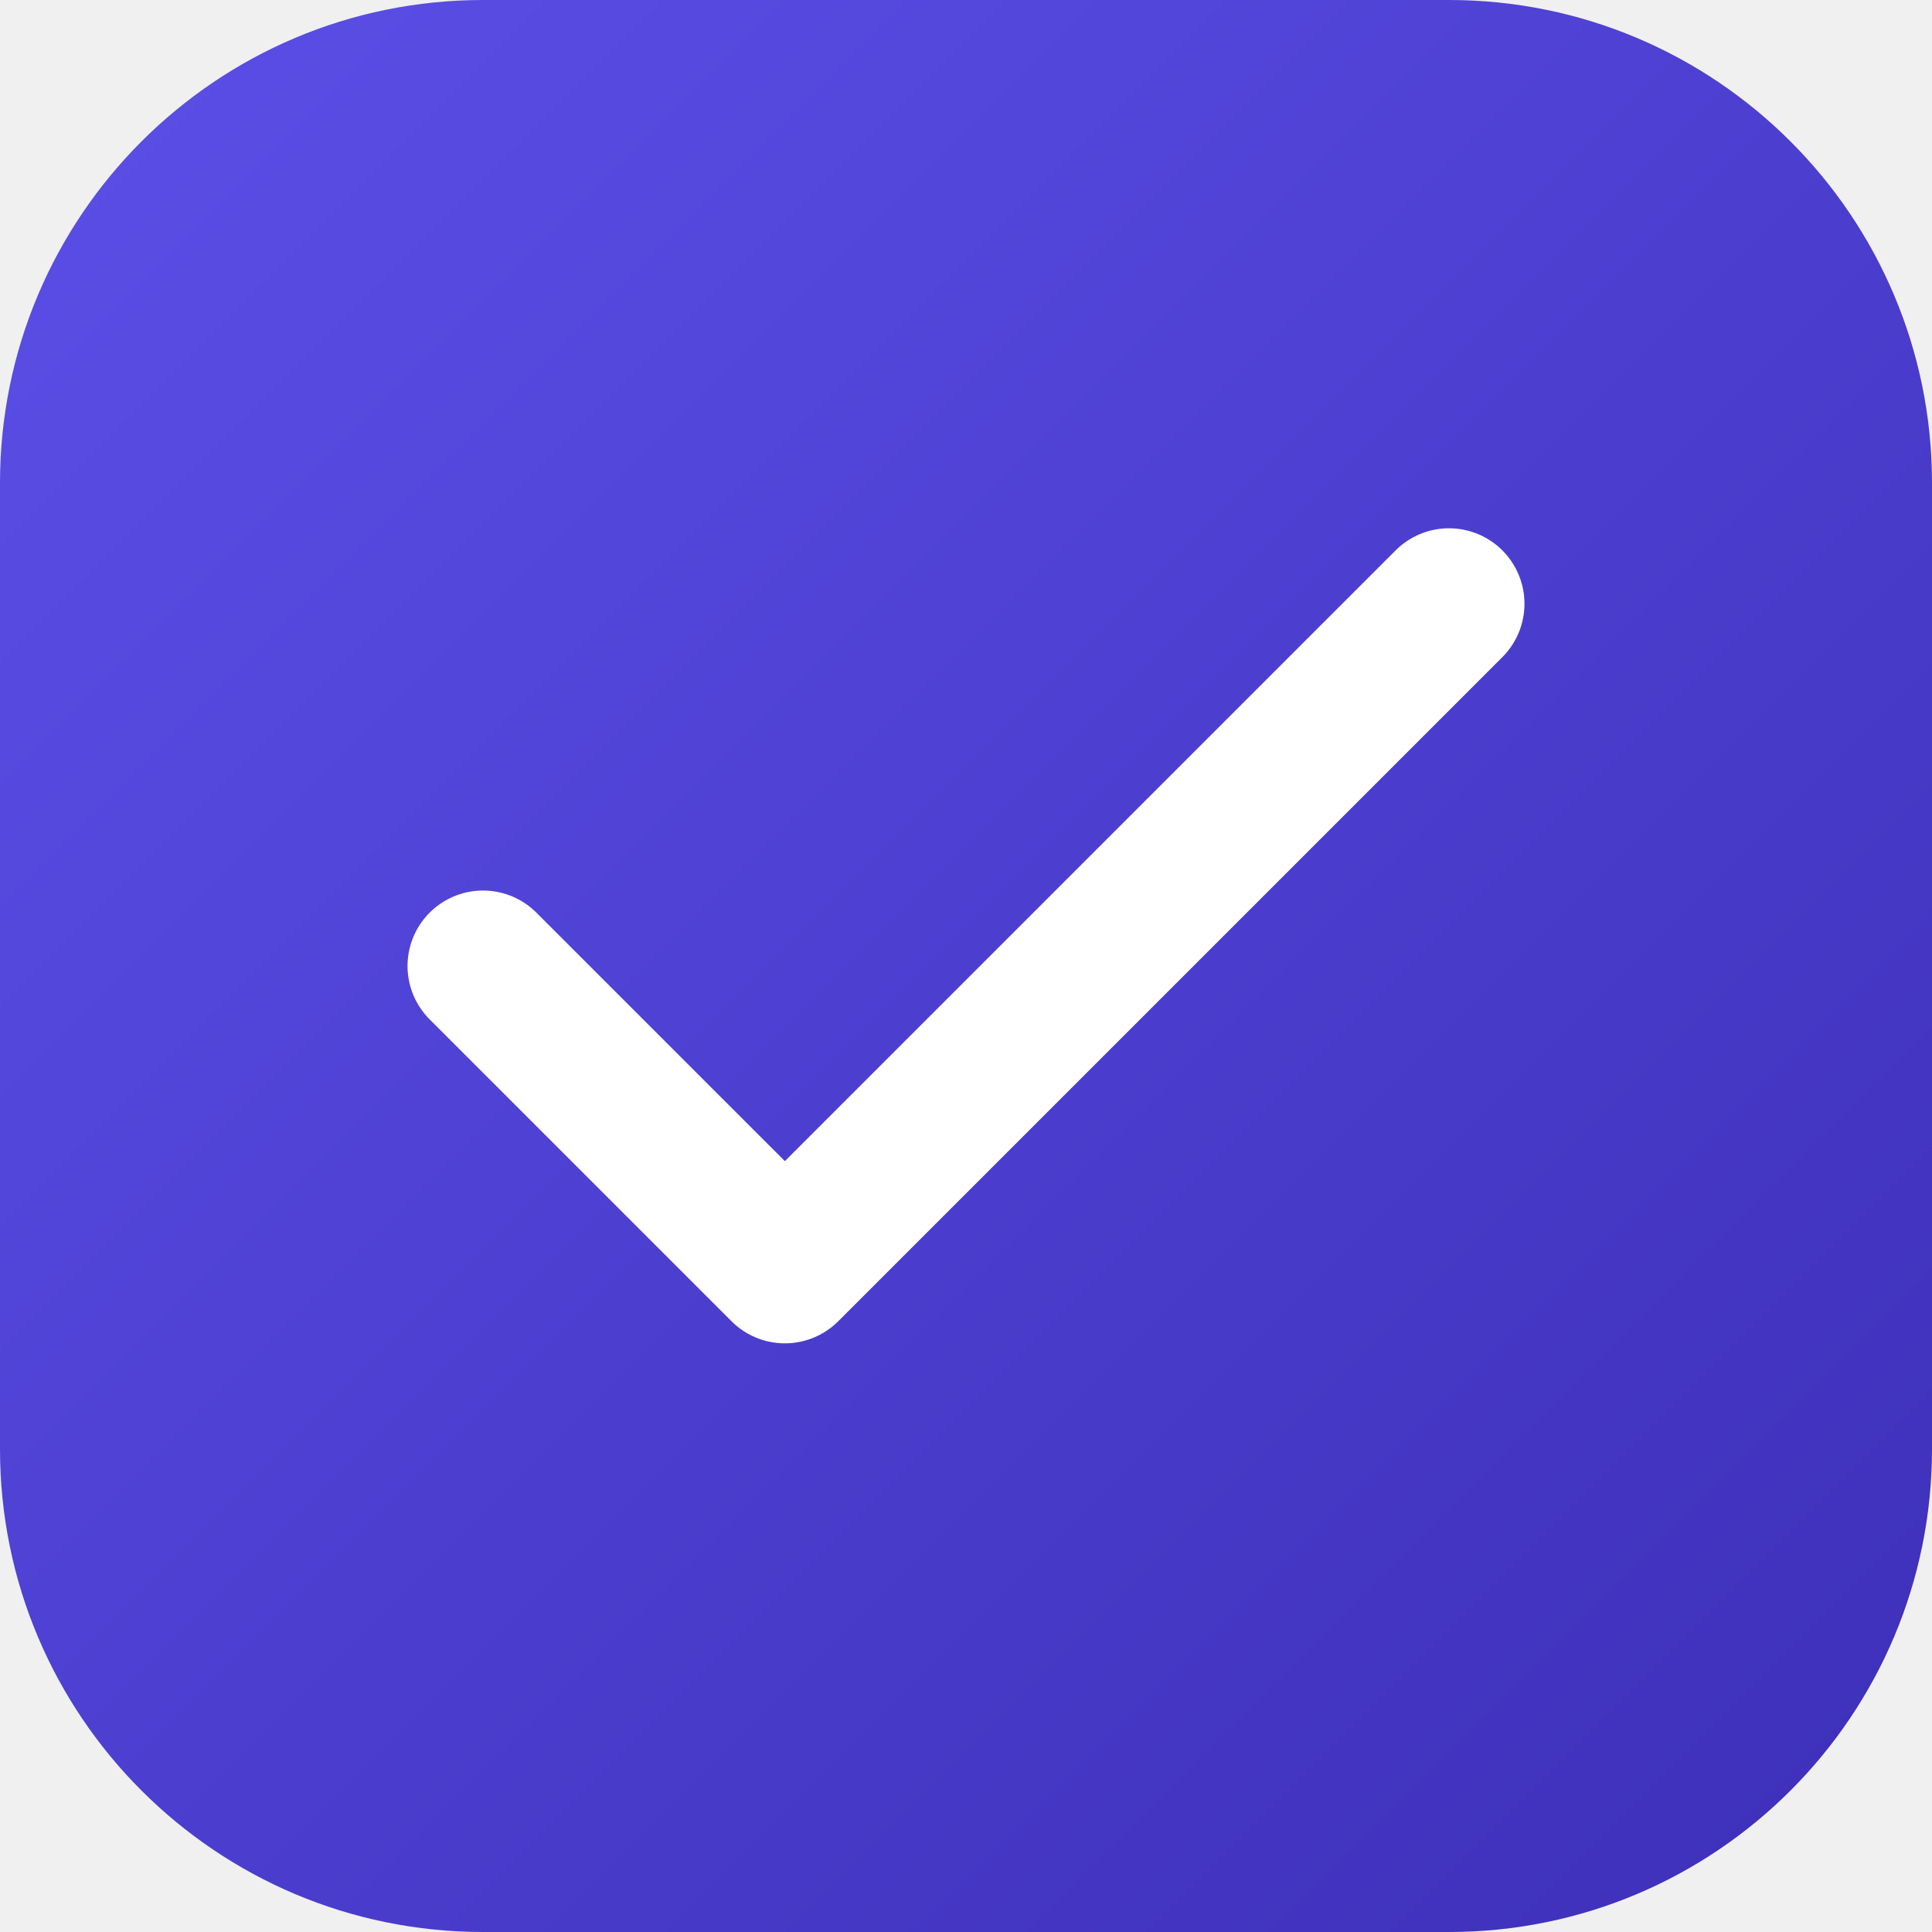
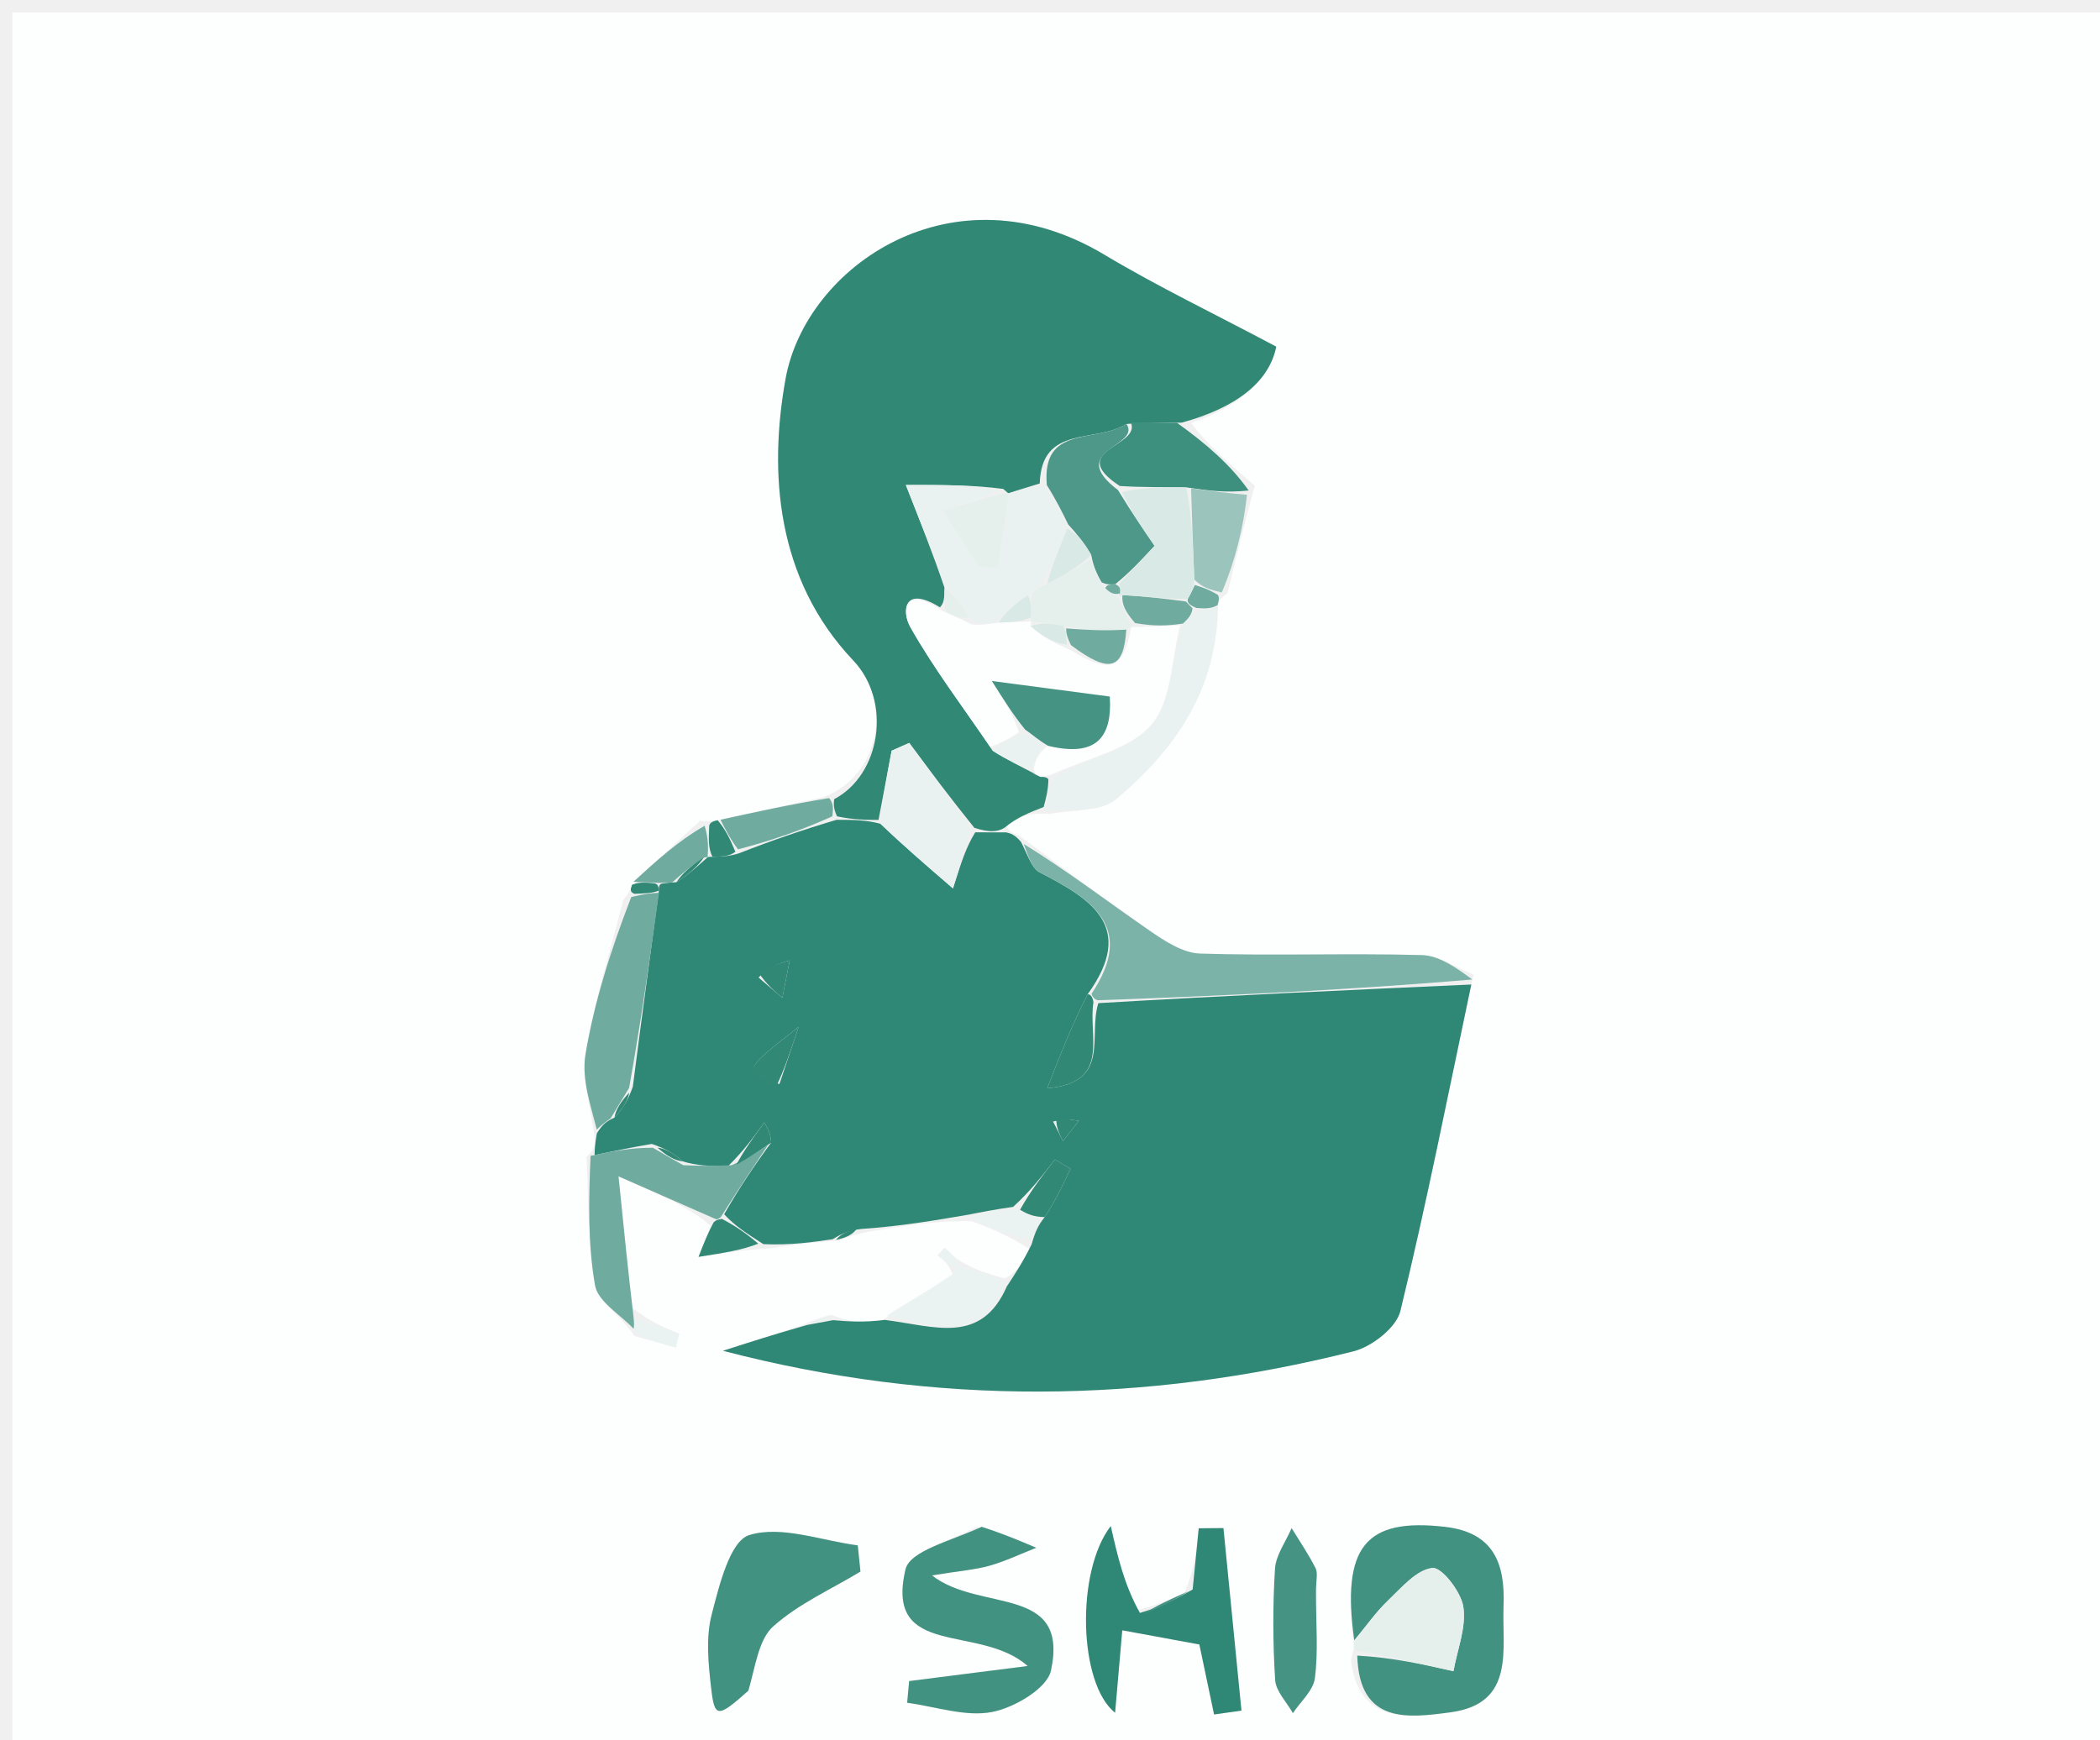
- <svg xmlns="http://www.w3.org/2000/svg" viewBox="0 0 32 32" fill="none">
-   <rect width="32" height="32" rx="8" fill="url(#g)" />
-   <path d="M8 16l5 5 11-11" stroke="white" stroke-width="2.5" stroke-linecap="round" stroke-linejoin="round" />
-   <defs>
-     <linearGradient id="g" x1="0" y1="0" x2="32" y2="32" gradientUnits="userSpaceOnUse">
-       <stop stop-color="#5B4FE8" />
-       <stop offset="1" stop-color="#3D2FB8" />
-     </linearGradient>
-   </defs>
+ <svg xmlns="http://www.w3.org/2000/svg" version="1.1" id="Layer_1" x="0px" y="0px" width="100%" viewBox="0 0 169 140" enable-background="new 0 0 169 140" xml:space="preserve">
+   <path fill="#FDFEFE" opacity="1" stroke="none" d=" M116,141   C77.333,141 39.167,141 1,141   C1,94.333 1,47.667 1,1   C57.333,1 113.667,1 170,1   C170,47.667 170,94.333 170,141   C152.167,141 134.333,141 116,141  M50.758,71.453   C50.724,71.621 50.689,71.789 50.151,72.473   C49.104,76.605 47.817,80.697 47.116,84.888   C46.783,86.881 47.567,89.062 47.87,91.772   C47.864,92.175 47.859,92.578 47.196,93.105   C47.381,96.569 47.291,100.08 47.888,103.471   C48.118,104.778 49.911,105.809 51.064,107.553   C52.171,107.857 53.277,108.16 54.383,108.464   C54.476,108.098 54.569,107.732 54.661,107.366   C53.514,106.901 52.367,106.435 50.843,105.24   C50.54,102.248 50.237,99.256 49.776,94.696   C53.399,96.288 55.52,97.221 57.195,98.683   C56.941,99.328 56.687,99.974 56.214,101.176   C58.3,100.85 59.727,100.627 61.996,100.484   C63.664,100.242 65.331,100 67.564,99.861   C68.07,99.637 68.575,99.412 69.843,99.165   C72.548,98.701 75.253,98.238 78.205,98.3   C79.656,98.85 81.106,99.401 82.964,100.617   C82.318,101.595 81.673,102.574 80.85,102.911   C79.61,102.566 78.37,102.22 76.988,101.334   C76.664,101.036 76.34,100.739 76.016,100.442   C75.831,100.649 75.646,100.856 75.462,101.063   C75.932,101.419 76.403,101.775 76.769,102.843   C74.835,103.865 72.901,104.887 70.627,106.575   C69.433,106.473 68.238,106.371 66.879,105.838   C66.237,106.021 65.595,106.204 64.272,106.774   C62.242,107.428 60.212,108.082 58.181,108.736   C75.357,113.222 92.193,112.992 108.93,108.777   C110.406,108.405 112.371,106.872 112.697,105.535   C114.817,96.827 116.548,88.024 118.575,78.446   C117.193,77.9 115.823,76.921 114.428,76.883   C108.479,76.72 102.52,76.951 96.574,76.762   C95.197,76.718 93.736,75.758 92.522,74.918   C89.102,72.555 85.79,70.035 82.007,67.258   C81.665,67.174 81.323,67.09 80.748,66.224   C81.828,65.804 82.908,65.383 84.433,65.525   C86.258,65.16 88.572,65.376 89.821,64.326   C94.548,60.35 97.989,55.478 98.034,48.52   C98.034,48.52 98.172,48.165 98.778,47.768   C99.422,45.107 100.067,42.447 100.979,39.099   C99.03,37.417 97.082,35.735 95.855,34.037   C99.472,32.832 102.142,30.75 102.707,27.904   C97.713,25.248 93.167,23.072 88.86,20.495   C76.702,13.223 64.861,21.431 63.222,30.483   C61.863,37.99 62.444,46.603 68.662,53.16   C71.828,56.499 70.845,62.389 66.324,64.152   C63.544,64.764 60.765,65.376 57.526,66.068   C57.526,66.068 57.073,66.175 56.343,66.07   C54.553,67.708 52.763,69.347 50.758,71.453  M95.315,128.225   C94.115,128.771 92.915,129.317 90.961,129.756   C90.454,127.53 89.948,125.304 89.389,122.846   C86.562,126.52 86.803,135.549 89.738,137.873   C89.932,135.633 90.115,133.524 90.314,131.236   C92.575,131.652 94.603,132.025 96.52,132.378   C96.961,134.475 97.333,136.244 97.705,138.013   C98.439,137.909 99.173,137.805 99.907,137.7   C99.424,132.803 98.941,127.905 98.457,123.008   C97.795,123.013 97.132,123.019 96.469,123.024   C96.306,124.667 96.143,126.31 95.315,128.225  M108.722,133.652   C109.38,138.829 113.346,138.287 116.706,137.842   C121.983,137.144 120.859,132.771 120.999,129.239   C121.132,125.876 120.216,123.368 116.317,122.913   C109.877,122.161 107.945,124.52 108.948,132.448   C108.948,132.448 108.947,132.861 108.722,133.652  M78.582,122.905   C76.6,124.027 73.227,124.821 72.873,126.326   C71.165,133.572 78.825,130.668 82.7,134.11   C78.723,134.616 75.943,134.97 73.164,135.324   C73.111,135.906 73.058,136.488 73.005,137.07   C75.288,137.374 77.674,138.219 79.824,137.815   C81.616,137.477 84.268,135.917 84.577,134.478   C86.073,127.516 78.851,129.822 74.999,126.817   C77.269,126.449 78.495,126.361 79.652,126.032   C80.932,125.668 82.15,125.083 83.394,124.594   C82.07,124.03 80.745,123.467 78.582,122.905  M60.147,135.732   C60.809,134.092 61.046,131.978 62.228,130.919   C64.256,129.102 66.875,127.944 69.246,126.509   C69.174,125.806 69.101,125.104 69.029,124.401   C66.084,124.017 62.87,122.771 60.294,123.573   C58.741,124.056 57.874,127.646 57.27,129.987   C56.792,131.839 57.007,133.937 57.231,135.889   C57.508,138.308 57.744,138.309 60.147,135.732  M105.905,127.711   C105.904,127.214 106.071,126.632 105.871,126.235   C105.309,125.121 104.597,124.082 103.944,123.014   C103.477,124.105 102.677,125.175 102.607,126.292   C102.42,129.263 102.433,132.261 102.62,135.232   C102.677,136.149 103.549,137.015 104.047,137.905   C104.665,136.971 105.687,136.09 105.816,135.092   C106.092,132.974 105.903,130.794 105.905,127.711  z" />
+   <path fill="#2F8775" opacity="1" stroke="none" d=" M77.958,97.775   C75.253,98.238 72.548,98.701 69.318,98.929   C68.195,99.048 67.597,99.403 66.999,99.757   C65.331,100 63.664,100.242 61.439,100.152   C60.005,99.24 59.128,98.661 58.277,97.747   C59.471,95.665 60.638,93.916 62.058,91.98   C62.043,91.311 61.775,90.829 61.508,90.348   C60.671,91.505 59.833,92.663 58.598,93.866   C57.131,93.874 56.063,93.836 54.936,93.488   C54.19,92.811 53.504,92.444 52.453,92.085   C50.677,92.389 49.265,92.685 47.853,92.981   C47.859,92.578 47.864,92.175 48.033,91.232   C48.51,90.472 48.824,90.252 49.451,89.966   C50.157,89.218 50.549,88.536 50.928,87.478   C51.623,82.025 52.329,76.946 53.024,71.693   C53.012,71.519 53.006,71.168 53.278,71.126   C53.732,71.066 53.915,71.048 54.443,71.013   C55.516,70.315 56.243,69.633 56.983,68.977   C56.996,69.003 56.95,68.967 57.334,68.973   C58.229,68.948 58.741,68.916 59.462,68.693   C62.099,67.663 64.526,66.825 67.328,65.991   C68.702,65.997 69.701,66 70.859,66.315   C72.753,68.122 74.488,69.617 76.69,71.514   C77.364,69.395 77.745,68.198 78.483,67.001   C79.554,67.003 80.268,67.004 80.982,67.006   C81.323,67.09 81.665,67.174 82.171,67.779   C82.768,68.955 83.048,69.905 83.657,70.219   C87.795,72.354 91.465,74.585 87.526,80.042   C86.273,82.492 85.331,84.9 84.275,87.602   C89.45,87.174 87.541,83.407 88.391,80.751   C98.636,80.145 108.521,79.699 118.406,79.252   C116.548,88.024 114.817,96.827 112.697,105.535   C112.371,106.872 110.406,108.405 108.93,108.777   C92.193,112.992 75.357,113.222 58.181,108.736   C60.212,108.082 62.242,107.428 64.963,106.655   C66.117,106.447 66.581,106.358 67.044,106.27   C68.238,106.371 69.433,106.473 71.206,106.249   C75.288,106.777 78.954,108.265 81.028,103.552   C81.673,102.574 82.318,101.595 83.022,100.161   C83.303,99.181 83.526,98.657 84.074,97.974   C84.985,96.572 85.57,95.329 86.155,94.086   C85.735,93.835 85.315,93.585 84.895,93.335   C83.909,94.61 82.924,95.885 81.529,97.154   C80.066,97.357 79.012,97.566 77.958,97.775  M62.724,87.268   C63.111,86.117 63.498,84.966 64.273,82.661   C59.721,86.219 59.721,86.219 62.724,87.268  M61.043,78.688   C61.682,79.234 62.321,79.78 62.96,80.325   C63.158,79.321 63.355,78.316 63.552,77.311   C62.746,77.543 61.939,77.775 61.043,78.688  M84.745,90.28   C85.012,90.805 85.279,91.33 85.545,91.856   C85.972,91.312 86.399,90.769 86.825,90.226   C86.305,90.136 85.786,90.045 84.745,90.28  z" />
+   <path fill="#308875" opacity="1" stroke="none" d=" M80.865,66.615   C80.268,67.004 79.554,67.003 78.415,66.642   C76.384,64.123 74.778,61.964 73.172,59.804   C72.7,60.012 72.228,60.221 71.756,60.429   C71.404,62.287 71.052,64.145 70.7,66.003   C69.701,66 68.702,65.997 67.362,65.715   C67.057,65.069 67.092,64.701 67.127,64.334   C70.845,62.389 71.828,56.499 68.662,53.16   C62.444,46.603 61.863,37.99 63.222,30.483   C64.861,21.431 76.702,13.223 88.86,20.495   C93.167,23.072 97.713,25.248 102.707,27.904   C102.142,30.75 99.472,32.832 95.081,34.027   C93.206,34.011 92.104,34.004 90.657,34.13   C88.134,35.7 83.815,34.174 83.674,38.919   C82.653,39.228 81.932,39.461 81.178,39.704   C81.146,39.714 81.091,39.675 80.735,39.357   C78.294,39.039 76.209,39.039 72.897,39.039   C74.118,42.135 75.077,44.567 76.016,47.329   C75.994,48.097 75.992,48.536 75.645,48.889   C72.699,47.061 72.553,49.227 73.263,50.485   C75.16,53.846 77.525,56.942 79.878,60.428   C81.029,61.168 82.007,61.624 83.157,62.231   C83.329,62.382 83.754,62.539 83.754,62.539   C83.754,62.539 84.204,62.493 84.371,62.726   C84.355,63.627 84.171,64.295 83.987,64.963   C82.908,65.383 81.828,65.804 80.865,66.615  z" />
+   <path fill="#429281" opacity="1" stroke="none" d=" M79.001,122.904   C80.745,123.467 82.07,124.03 83.394,124.594   C82.15,125.083 80.932,125.668 79.652,126.032   C78.495,126.361 77.269,126.449 74.999,126.817   C78.851,129.822 86.073,127.516 84.577,134.478   C84.268,135.917 81.616,137.477 79.824,137.815   C77.674,138.219 75.288,137.374 73.005,137.07   C73.058,136.488 73.111,135.906 73.164,135.324   C75.943,134.97 78.723,134.616 82.7,134.11   C78.825,130.668 71.165,133.572 72.873,126.326   C73.227,124.821 76.6,124.027 79.001,122.904  z" />
+   <path fill="#429281" opacity="1" stroke="none" d=" M108.984,132.037   C107.945,124.52 109.877,122.161 116.317,122.913   C120.216,123.368 121.132,125.876 120.999,129.239   C120.859,132.771 121.983,137.144 116.706,137.842   C113.346,138.287 109.38,138.829 109.228,133.274   C112.144,133.44 114.556,133.984 116.967,134.528   C117.279,132.798 118.008,131.007 117.765,129.358   C117.586,128.143 116.034,126.141 115.279,126.221   C114.007,126.357 112.803,127.785 111.718,128.823   C110.707,129.79 109.888,130.958 108.984,132.037  z" />
+   <path fill="#429281" opacity="1" stroke="none" d=" M60.226,136.1   C57.744,138.309 57.508,138.308 57.231,135.889   C57.007,133.937 56.792,131.839 57.27,129.987   C57.874,127.646 58.741,124.056 60.294,123.573   C62.87,122.771 66.084,124.017 69.029,124.401   C69.101,125.104 69.174,125.806 69.246,126.509   C66.875,127.944 64.256,129.102 62.228,130.919   C61.046,131.978 60.809,134.092 60.226,136.1  z" />
+   <path fill="#7CB3A8" opacity="1" stroke="none" d=" M87.838,80.002   C91.465,74.585 87.795,72.354 83.657,70.219   C83.048,69.905 82.768,68.955 82.386,67.938   C85.79,70.035 89.102,72.555 92.522,74.918   C93.736,75.758 95.197,76.718 96.574,76.762   C102.52,76.951 108.479,76.72 114.428,76.883   C115.823,76.921 117.193,77.9 118.49,78.849   C108.521,79.699 98.636,80.145 88.358,80.521   C87.965,80.45 87.838,80.002 87.838,80.002  z" />
+   <path fill="#2F8775" opacity="1" stroke="none" d=" M95.98,127.952   C96.143,126.31 96.306,124.667 96.469,123.024   C97.132,123.019 97.795,123.013 98.457,123.008   C98.941,127.905 99.424,132.803 99.907,137.7   C99.173,137.805 98.439,137.909 97.705,138.013   C97.333,136.244 96.961,134.475 96.52,132.378   C94.603,132.025 92.575,131.652 90.314,131.236   C90.115,133.524 89.932,135.633 89.738,137.873   C86.803,135.549 86.562,126.52 89.389,122.846   C89.948,125.304 90.454,127.53 91.736,129.84   C93.667,129.267 94.823,128.61 95.98,127.952  z" />
+   <path fill="#6FAC9F" opacity="1" stroke="none" d=" M54.996,93.798   C56.063,93.836 57.131,93.874 58.866,93.798   C60.29,93.178 61.048,92.673 61.805,92.168   C60.638,93.916 59.471,95.665 58.127,97.786   C57.95,98.158 57.641,98.153 57.641,98.153   C55.52,97.221 53.399,96.288 49.776,94.696   C50.237,99.256 50.54,102.248 50.967,105.852   C51.058,106.632 51.025,106.798 50.991,106.965   C49.911,105.809 48.118,104.778 47.888,103.471   C47.291,100.08 47.381,96.569 47.525,93.043   C49.265,92.685 50.677,92.389 52.544,92.391   C53.664,93.058 54.33,93.428 54.996,93.798  z" />
+   <path fill="#459483" opacity="1" stroke="none" d=" M105.905,128.175   C105.903,130.794 106.092,132.974 105.816,135.092   C105.687,136.09 104.665,136.971 104.047,137.905   C103.549,137.015 102.677,136.149 102.62,135.232   C102.433,132.261 102.42,129.263 102.607,126.292   C102.677,125.175 103.477,124.105 103.944,123.014   C104.597,124.082 105.309,125.121 105.871,126.235   C106.071,126.632 105.904,127.214 105.905,128.175  z" />
+   <path fill="#6FAC9F" opacity="1" stroke="none" d=" M53.035,71.867   C52.329,76.946 51.623,82.025 50.627,87.576   C49.937,88.709 49.537,89.37 49.137,90.031   C48.824,90.252 48.51,90.472 48.021,90.925   C47.567,89.062 46.783,86.881 47.116,84.888   C47.817,80.697 49.104,76.605 50.801,72.209   C51.978,71.919 52.507,71.893 53.035,71.867  z" />
+   <path fill="#E5F0ED" opacity="1" stroke="none" d=" M108.966,132.242   C109.888,130.958 110.707,129.79 111.718,128.823   C112.803,127.785 114.007,126.357 115.279,126.221   C116.034,126.141 117.586,128.143 117.765,129.358   C118.008,131.007 117.279,132.798 116.967,134.528   C114.556,133.984 112.144,133.44 109.34,132.879   C108.947,132.861 108.948,132.448 108.966,132.242  z" />
+   <path fill="#E9F2F0" opacity="1" stroke="none" d=" M84.21,65.244   C84.171,64.295 84.355,63.627 84.768,62.592   C87.621,60.983 90.947,60.34 92.669,58.326   C94.307,56.411 94.269,53.062 95.209,50.192   C95.681,49.744 95.913,49.449 96.446,49.121   C97.147,49.022 97.547,48.956 97.946,48.89   C97.989,55.478 94.548,60.35 89.821,64.326   C88.572,65.376 86.258,65.16 84.21,65.244  z" />
+   <path fill="#3D8F7E" opacity="1" stroke="none" d=" M91.003,33.998   C92.104,34.004 93.206,34.011 94.721,34.035   C97.082,35.735 99.03,37.417 100.488,39.485   C98.615,39.684 97.234,39.496 95.469,39.234   C93.534,39.2 91.983,39.24 90.112,39.121   C85.699,36.21 91.872,35.963 91.003,33.998  z" />
+   <path fill="#9BC5BC" opacity="1" stroke="none" d=" M95.853,39.308   C97.234,39.496 98.615,39.684 100.354,39.829   C100.067,42.447 99.422,45.107 98.321,47.696   C97.295,47.447 96.726,47.27 96.115,46.653   C95.999,43.912 95.926,41.61 95.853,39.308  z" />
+   <path fill="#EBF3F2" opacity="1" stroke="none" d=" M80.939,103.232   C78.954,108.265 75.288,106.777 71.376,105.917   C72.901,104.887 74.835,103.865 76.885,102.422   C77.001,102.001 77.13,101.874 77.13,101.874   C78.37,102.22 79.61,102.566 80.939,103.232  M78.402,104.485   C78.402,104.485 78.513,104.42 78.402,104.485  z" />
+   <path fill="#6FAC9F" opacity="1" stroke="none" d=" M66.725,64.243   C67.092,64.701 67.057,65.069 66.987,65.711   C64.526,66.825 62.099,67.663 59.391,68.372   C58.735,67.491 58.36,66.74 57.986,65.988   C60.765,65.376 63.544,64.764 66.725,64.243  z" />
+   <path fill="#6FAC9F" opacity="1" stroke="none" d=" M54.098,71.03   C53.915,71.048 53.732,71.066 52.942,71.066   C51.88,71.027 51.426,71.006 50.973,70.985   C52.763,69.347 54.553,67.708 56.708,66.473   C57.032,67.572 56.991,68.27 56.95,68.967   C56.95,68.967 56.996,69.003 56.67,69.025   C55.596,69.708 54.847,70.369 54.098,71.03  z" />
+   <path fill="#EBF3F2" opacity="1" stroke="none" d=" M83.749,98.134   C83.526,98.657 83.303,99.181 82.819,99.828   C81.106,99.401 79.656,98.85 78.082,98.037   C79.012,97.566 80.066,97.357 81.683,97.377   C82.747,97.781 83.248,97.957 83.749,98.134  z" />
+   <path fill="#308875" opacity="1" stroke="none" d=" M57.418,98.418   C57.641,98.153 57.95,98.158 58.1,98.12   C59.128,98.661 60.005,99.24 61.019,100.111   C59.727,100.627 58.3,100.85 56.214,101.176   C56.687,99.974 56.941,99.328 57.418,98.418  z" />
+   <path fill="#EBF3F2" opacity="1" stroke="none" d=" M51.028,107.259   C51.025,106.798 51.058,106.632 51.155,106.217   C52.367,106.435 53.514,106.901 54.661,107.366   C54.569,107.732 54.476,108.098 54.383,108.464   C53.277,108.16 52.171,107.857 51.028,107.259  z" />
+   <path fill="#459483" opacity="1" stroke="none" d=" M95.648,128.089   C94.823,128.61 93.667,129.267 92.113,129.893   C92.915,129.317 94.115,128.771 95.648,128.089  z" />
+   <path fill="#308875" opacity="1" stroke="none" d=" M57.334,68.973   C56.991,68.27 57.032,67.572 57.073,66.525   C57.073,66.175 57.526,66.068 57.756,66.028   C58.36,66.74 58.735,67.491 59.181,68.563   C58.741,68.916 58.229,68.948 57.334,68.973  z" />
+   <path fill="#308875" opacity="1" stroke="none" d=" M67.282,99.809   C67.597,99.403 68.195,99.048 68.936,98.941   C68.575,99.412 68.07,99.637 67.282,99.809  z" />
+   <path fill="#EBF3F2" opacity="1" stroke="none" d=" M76.937,102.066   C76.403,101.775 75.932,101.419 75.462,101.063   C75.646,100.856 75.831,100.649 76.016,100.442   C76.34,100.739 76.664,101.036 77.059,101.604   C77.13,101.874 77.001,102.001 76.937,102.066  z" />
+   <path fill="#6FAC9F" opacity="1" stroke="none" d=" M96.158,47.092   C96.726,47.27 97.295,47.447 98.018,47.895   C98.172,48.165 98.034,48.52 97.99,48.705   C97.547,48.956 97.147,49.022 96.269,48.937   C95.671,48.664 95.553,48.541 95.585,48.217   C95.877,47.707 96.017,47.4 96.158,47.092  z" />
+   <path fill="#EBF3F2" opacity="1" stroke="none" d=" M66.961,106.054   C66.581,106.358 66.117,106.447 65.304,106.461   C65.595,106.204 66.237,106.021 66.961,106.054  z" />
+   <path fill="#308875" opacity="1" stroke="none" d=" M50.866,71.219   C51.426,71.006 51.88,71.027 52.67,71.108   C53.006,71.168 53.012,71.519 53.024,71.693   C52.507,71.893 51.978,71.919 51.052,71.951   C50.689,71.789 50.724,71.621 50.866,71.219  z" />
+   <path fill="#E9F2F0" opacity="1" stroke="none" d=" M70.859,66.315   C71.052,64.145 71.404,62.287 71.756,60.429   C72.228,60.221 72.7,60.012 73.172,59.804   C74.778,61.964 76.384,64.123 78.058,66.642   C77.745,68.198 77.364,69.395 76.69,71.514   C74.488,69.617 72.753,68.122 70.859,66.315  z" />
+   <path fill="#308875" opacity="1" stroke="none" d=" M87.526,80.042   C87.838,80.002 87.965,80.45 87.998,80.679   C87.541,83.407 89.45,87.174 84.275,87.602   C85.331,84.9 86.273,82.492 87.526,80.042  z" />
+   <path fill="#308875" opacity="1" stroke="none" d=" M62.456,87.482   C59.721,86.219 59.721,86.219 64.273,82.661   C63.498,84.966 63.111,86.117 62.456,87.482  z" />
+   <path fill="#308875" opacity="1" stroke="none" d=" M84.074,97.974   C83.248,97.957 82.747,97.781 82.092,97.383   C82.924,95.885 83.909,94.61 84.895,93.335   C85.315,93.585 85.735,93.835 86.155,94.086   C85.57,95.329 84.985,96.572 84.074,97.974  z" />
+   <path fill="#308875" opacity="1" stroke="none" d=" M61.088,78.348   C61.939,77.775 62.746,77.543 63.552,77.311   C63.355,78.316 63.158,79.321 62.96,80.325   C62.321,79.78 61.682,79.234 61.088,78.348  z" />
+   <path fill="#308875" opacity="1" stroke="none" d=" M62.058,91.98   C61.048,92.673 60.29,93.178 59.265,93.752   C59.833,92.663 60.671,91.505 61.508,90.348   C61.775,90.829 62.043,91.311 62.058,91.98  z" />
+   <path fill="#308875" opacity="1" stroke="none" d=" M85.006,90.117   C85.786,90.045 86.305,90.136 86.825,90.226   C86.399,90.769 85.972,91.312 85.545,91.856   C85.279,91.33 85.012,90.805 85.006,90.117  z" />
+   <path fill="#308875" opacity="1" stroke="none" d=" M54.443,71.013   C54.847,70.369 55.596,69.708 56.658,68.999   C56.243,69.633 55.516,70.315 54.443,71.013  z" />
+   <path fill="#308875" opacity="1" stroke="none" d=" M54.936,93.488   C54.33,93.428 53.664,93.058 52.908,92.383   C53.504,92.444 54.19,92.811 54.936,93.488  z" />
+   <path fill="#308875" opacity="1" stroke="none" d=" M49.451,89.966   C49.537,89.37 49.937,88.709 50.638,87.951   C50.549,88.536 50.157,89.218 49.451,89.966  z" />
+   <path fill="#FDFEFE" opacity="1" stroke="none" d=" M94.969,50.344   C94.269,53.062 94.307,56.411 92.669,58.326   C90.947,60.34 87.621,60.983 84.6,62.359   C84.204,62.493 83.754,62.539 83.754,62.539   C83.754,62.539 83.329,62.382 83.182,61.922   C83.362,60.973 83.689,60.483 84.353,60.038   C88.159,60.954 89.525,59.432 89.311,56.072   C86.275,55.672 83.299,55.28 79.822,54.821   C80.847,56.447 81.531,57.531 82.003,58.937   C81.096,59.553 80.4,59.848 79.705,60.143   C77.525,56.942 75.16,53.846 73.263,50.485   C72.553,49.227 72.699,47.061 75.801,49.148   C76.866,49.67 77.43,49.847 78.135,50.245   C78.858,50.355 79.438,50.243 80.384,50.117   C81.482,50.075 82.214,50.049 82.962,50.023   C82.978,50.023 82.977,50.056 82.946,50.403   C83.908,51.272 84.901,51.795 86.227,52.365   C89.363,54.319 90.426,53.855 91.049,50.454   C91.065,50.449 91.057,50.494 91.456,50.481   C92.893,50.426 93.931,50.385 94.969,50.344  z" />
+   <path fill="#E9F2F0" opacity="1" stroke="none" d=" M80.018,50.132   C79.438,50.243 78.858,50.355 78.134,49.891   C77.34,48.544 76.688,47.772 76.036,47   C75.077,44.567 74.118,42.135 72.897,39.039   C76.209,39.039 78.294,39.039 80.276,39.432   C78.873,40.212 77.573,40.597 75.891,41.097   C77.109,43.016 77.931,44.311 78.753,45.607   C79.262,45.641 79.771,45.676 80.28,45.711   C80.59,43.705 80.9,41.7 81.21,39.694   C81.932,39.461 82.653,39.228 83.946,39.128   C85.001,40.247 85.483,41.232 85.905,42.546   C85.22,44.249 84.597,45.624 83.759,47.113   C83.277,47.43 83.094,47.692 82.735,47.916   C81.656,48.59 80.837,49.361 80.018,50.132  z" />
+   <path fill="#4D9889" opacity="1" stroke="none" d=" M85.966,42.218   C85.483,41.232 85.001,40.247 84.246,39.052   C83.815,34.174 88.134,35.7 90.657,34.13   C91.872,35.963 85.699,36.21 89.974,39.454   C91.136,41.364 92.116,42.782 92.916,43.94   C91.87,45.061 90.957,46.038 89.752,47.03   C89.265,47.055 89.071,47.066 88.658,46.876   C88.219,46.125 87.997,45.576 87.82,44.678   C87.231,43.626 86.599,42.922 85.966,42.218  z" />
+   <path fill="#E5F0ED" opacity="1" stroke="none" d=" M81.178,39.704   C80.9,41.7 80.59,43.705 80.28,45.711   C79.771,45.676 79.262,45.641 78.753,45.607   C77.931,44.311 77.109,43.016 75.891,41.097   C77.573,40.597 78.873,40.212 80.632,39.751   C81.091,39.675 81.146,39.714 81.178,39.704  z" />
+   <path fill="#E9F2F0" opacity="1" stroke="none" d=" M84.015,59.993   C83.689,60.483 83.362,60.973 83.01,61.771   C82.007,61.624 81.029,61.168 79.878,60.428   C80.4,59.848 81.096,59.553 82.277,59.038   C83.18,59.21 83.597,59.602 84.015,59.993  z" />
+   <path fill="#E5F0ED" opacity="1" stroke="none" d=" M76.016,47.329   C76.688,47.772 77.34,48.544 77.992,49.67   C77.43,49.847 76.866,49.67 76.147,49.234   C75.992,48.536 75.994,48.097 76.016,47.329  z" />
+   <path fill="#6FAC9F" opacity="1" stroke="none" d=" M95.209,50.192   C93.931,50.385 92.893,50.426 91.345,50.153   C90.547,49.231 90.259,48.624 90.329,47.909   C92.269,48.007 93.851,48.213 95.434,48.419   C95.553,48.541 95.671,48.664 95.967,48.97   C95.913,49.449 95.681,49.744 95.209,50.192  z" />
+   <path fill="#D9E9E5" opacity="1" stroke="none" d=" M95.585,48.217   C93.851,48.213 92.269,48.007 90.341,47.902   C89.997,48.003 89.976,48.021 90.119,47.778   C90.19,47.362 90.117,47.188 90.045,47.015   C90.957,46.038 91.87,45.061 92.916,43.94   C92.116,42.782 91.136,41.364 90.294,39.613   C91.983,39.24 93.534,39.2 95.469,39.234   C95.926,41.61 95.999,43.912 96.115,46.653   C96.017,47.4 95.877,47.707 95.585,48.217  z" />
+   <path fill="#FDFEFE" opacity="1" stroke="none" d=" M78.458,104.453   C78.513,104.42 78.402,104.485 78.458,104.453  z" />
+   <path fill="#459483" opacity="1" stroke="none" d=" M84.353,60.038   C83.597,59.602 83.18,59.21 82.488,58.717   C81.531,57.531 80.847,56.447 79.822,54.821   C83.299,55.28 86.275,55.672 89.311,56.072   C89.525,59.432 88.159,60.954 84.353,60.038  z" />
+   <path fill="#E5F0ED" opacity="1" stroke="none" d=" M89.984,48.01   C90.259,48.624 90.547,49.231 90.946,50.166   C91.057,50.494 91.065,50.449 90.656,50.678   C88.765,50.8 87.281,50.693 85.573,50.401   C84.558,50.162 83.768,50.109 82.977,50.056   C82.977,50.056 82.978,50.023 82.98,49.688   C82.987,48.907 82.991,48.46 82.996,48.013   C83.094,47.692 83.277,47.43 84.08,47.081   C85.67,46.301 86.723,45.664 87.776,45.027   C87.997,45.576 88.219,46.125 88.735,47.142   C89.345,47.746 89.661,47.884 89.976,48.021   C89.976,48.021 89.997,48.003 89.984,48.01  z" />
+   <path fill="#6FAC9F" opacity="1" stroke="none" d=" M85.798,50.586   C87.281,50.693 88.765,50.8 90.641,50.683   C90.426,53.855 89.363,54.319 86.189,51.932   C85.811,51.163 85.804,50.875 85.798,50.586  z" />
+   <path fill="#D9E9E5" opacity="1" stroke="none" d=" M85.573,50.401   C85.804,50.875 85.811,51.163 85.856,51.885   C84.901,51.795 83.908,51.272 82.946,50.403   C83.768,50.109 84.558,50.162 85.573,50.401  z" />
+   <path fill="#D9E9E5" opacity="1" stroke="none" d=" M82.735,47.916   C82.991,48.46 82.987,48.907 82.964,49.688   C82.214,50.049 81.482,50.075 80.384,50.117   C80.837,49.361 81.656,48.59 82.735,47.916  z" />
+   <path fill="#D9E9E5" opacity="1" stroke="none" d=" M87.82,44.678   C86.723,45.664 85.67,46.301 84.295,46.969   C84.597,45.624 85.22,44.249 85.905,42.546   C86.599,42.922 87.231,43.626 87.82,44.678  z" />
+   <path fill="#6FAC9F" opacity="1" stroke="none" d=" M90.119,47.778   C89.661,47.884 89.345,47.746 88.953,47.343   C89.071,47.066 89.265,47.055 89.752,47.03   C90.117,47.188 90.19,47.362 90.119,47.778  z" />
</svg>
